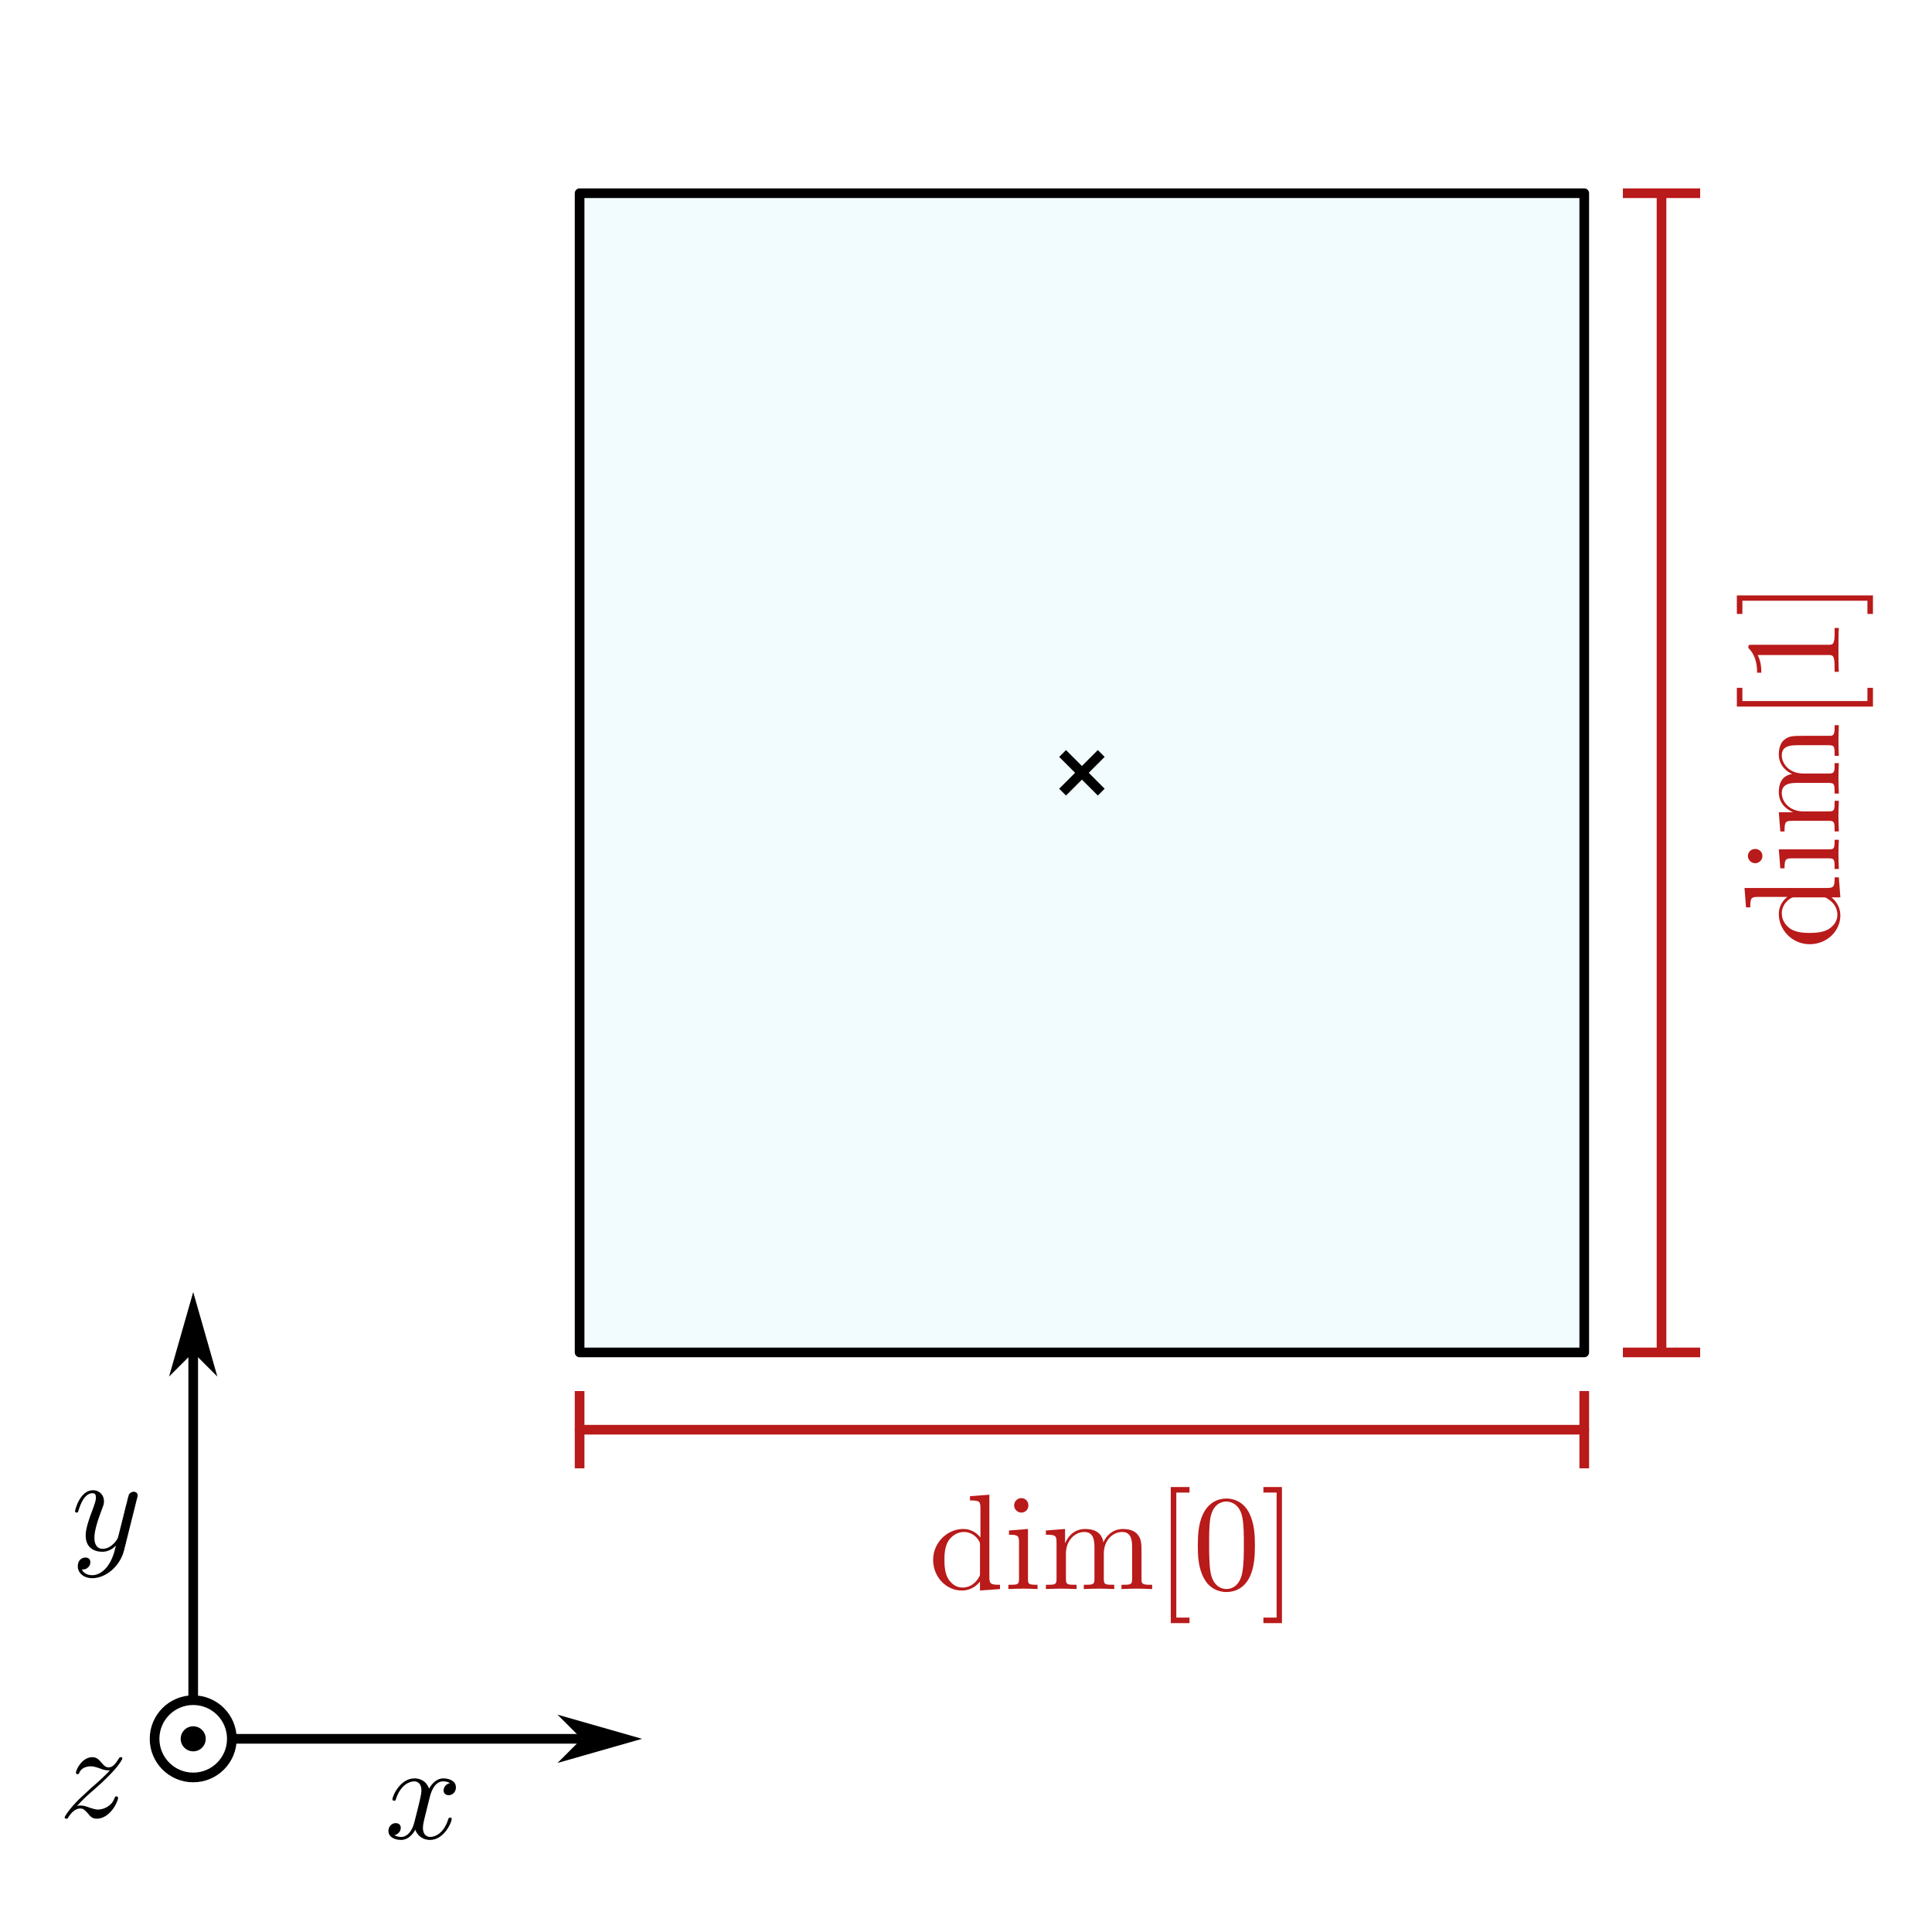
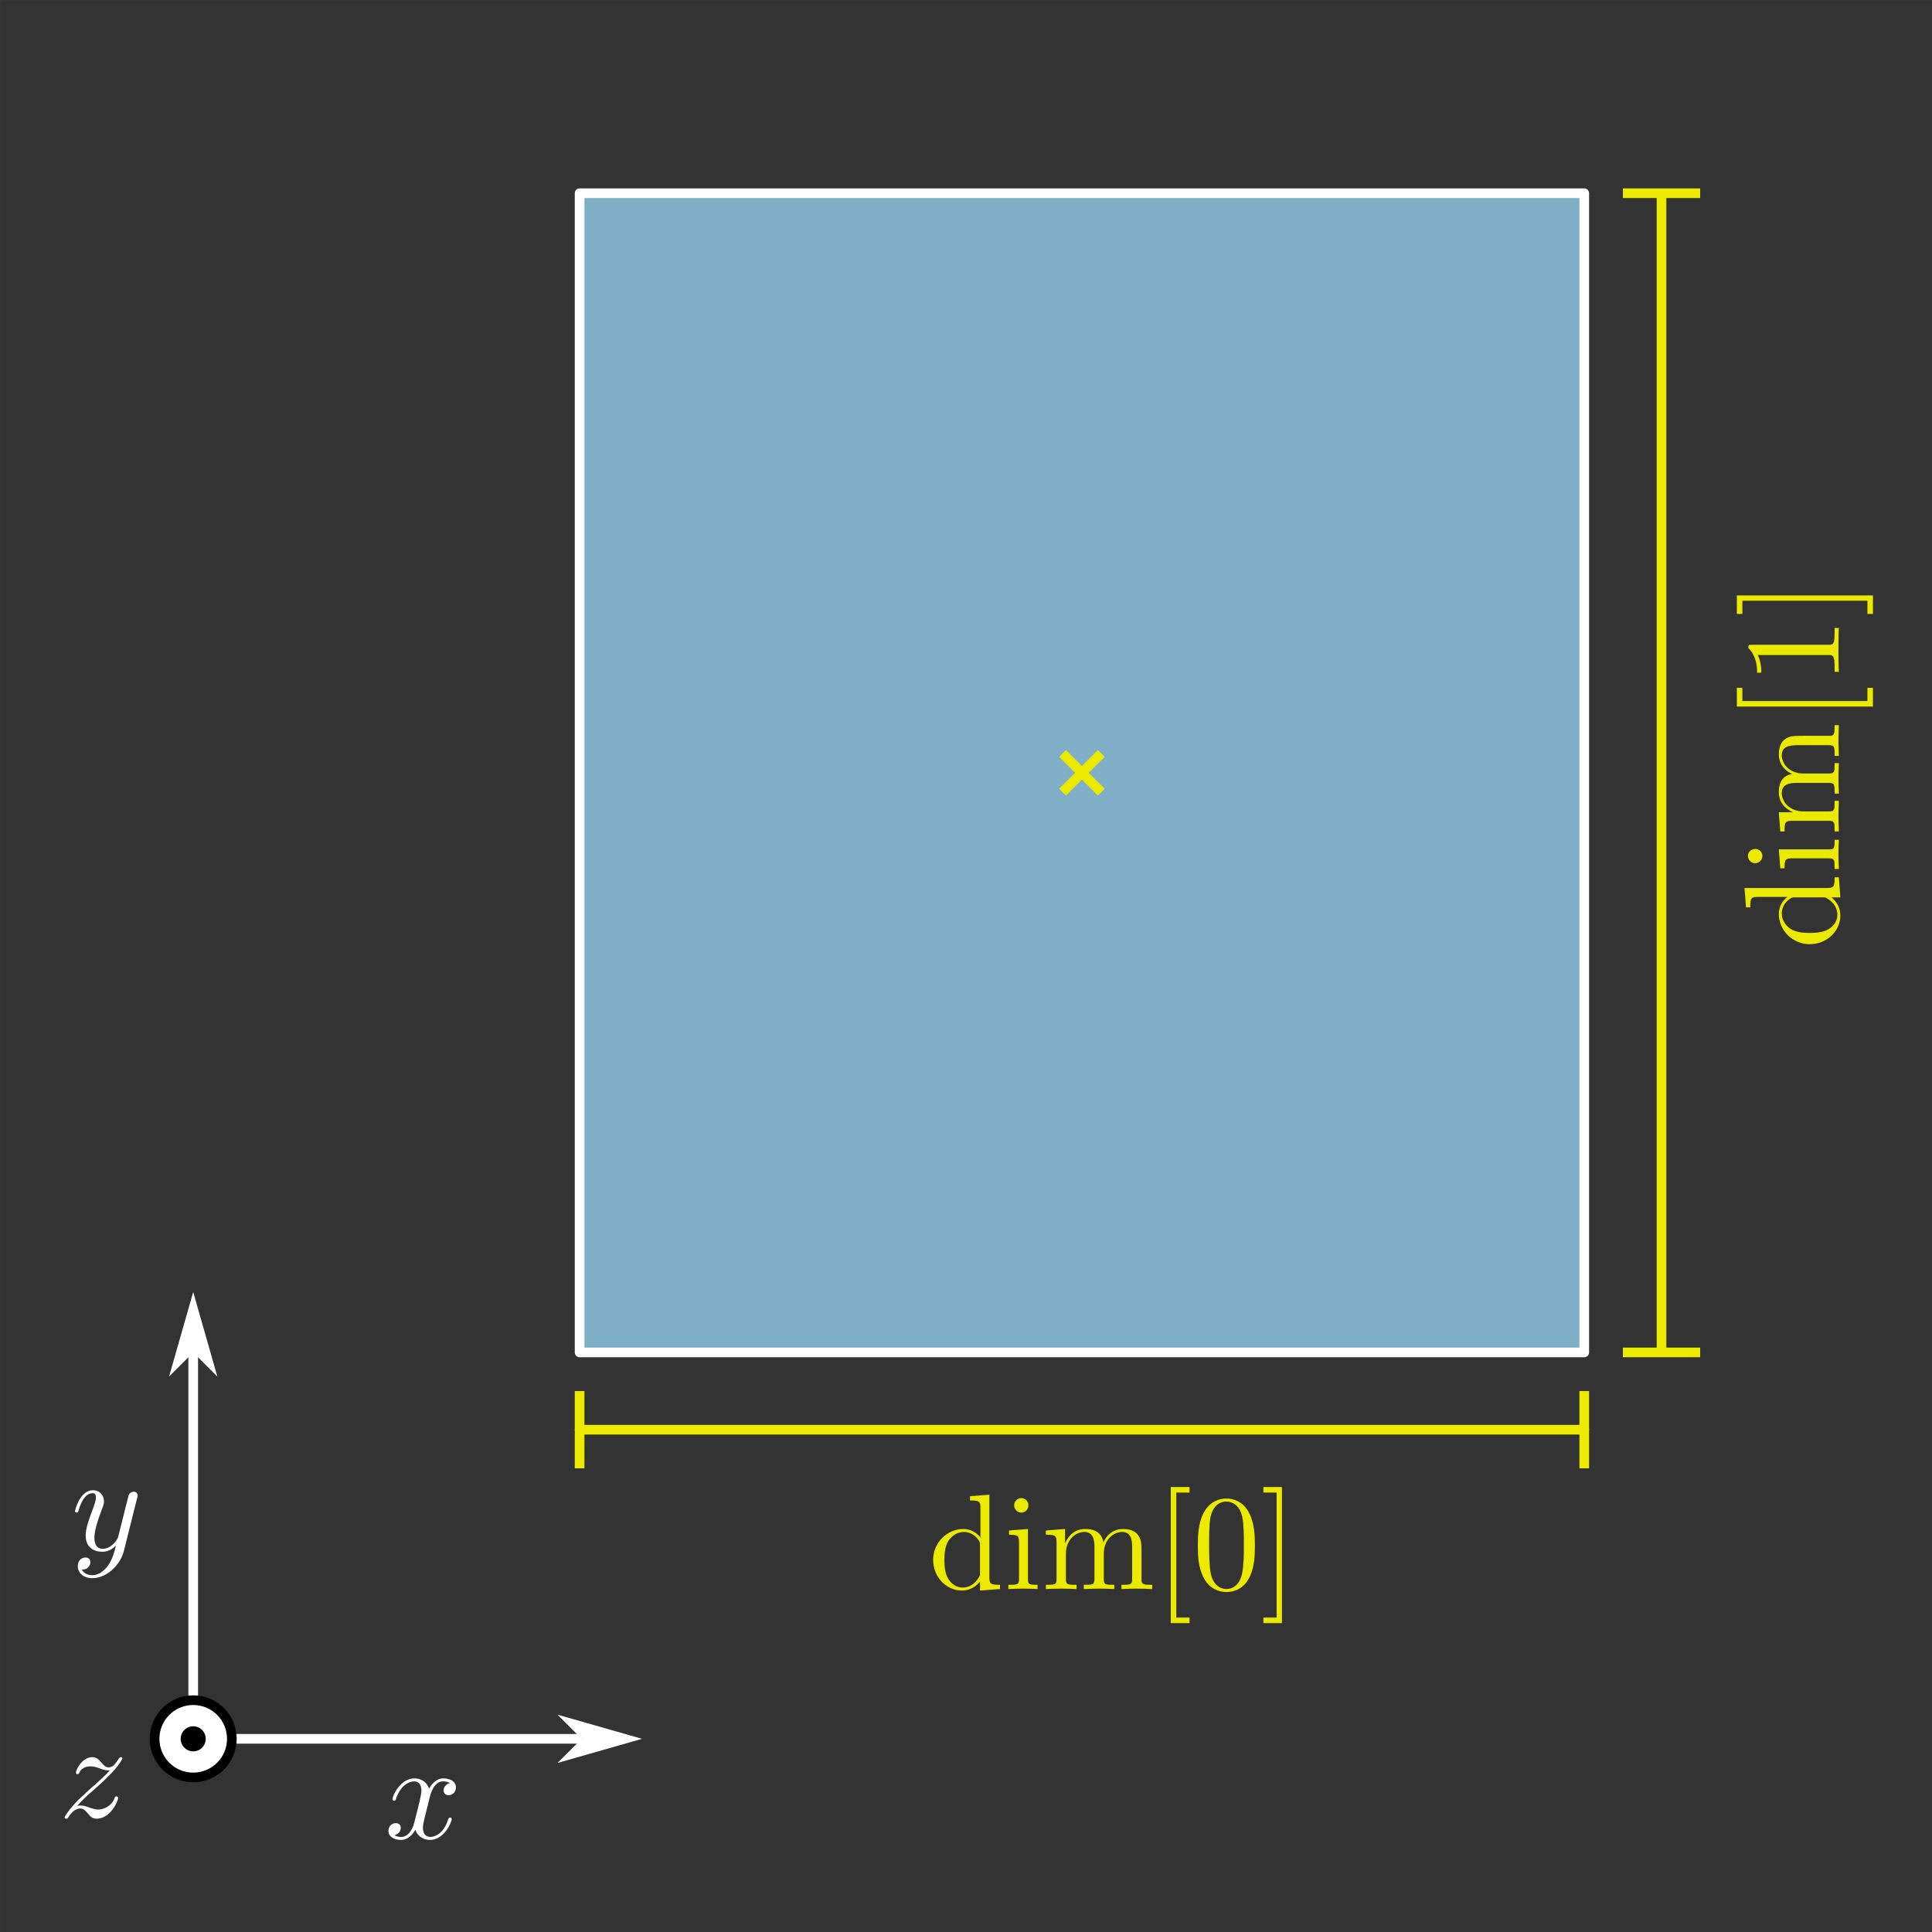
<svg xmlns="http://www.w3.org/2000/svg" width="50mm" height="50mm" viewBox="0 0 50 50" version="1.1" id="svg631">
  <defs id="defs628">
-     <marker style="overflow:visible" id="marker3155_Fnone_S-b91a1a" refX="0" refY="0" orient="auto" markerWidth="1" markerHeight="8" viewBox="0 0 1 8" preserveAspectRatio="xMidYMid">
-       <path style="fill:none;stroke:#b91a1a;stroke-width:1" d="M 0,4 V -4" id="path95028" />
+     <marker style="overflow:visible" id="DartArrow" refX="0" refY="0" orient="auto-start-reverse" markerWidth="1" markerHeight="1" viewBox="0 0 1 1" preserveAspectRatio="xMidYMid">
+       <path style="fill:context-stroke;fill-rule:evenodd;stroke:none" d="M 0,0 5,-5 -12.5,0 5,5 Z" transform="scale(-0.5)" id="path6" />
    </marker>
-     <marker style="overflow:visible" id="Stop_Fnone_S-b91a1a" refX="0" refY="0" orient="auto" markerWidth="1" markerHeight="8" viewBox="0 0 1 8" preserveAspectRatio="xMidYMid">
-       <path style="fill:none;stroke:#b91a1a;stroke-width:1" d="M 0,4 V -4" id="path95031" />
+     <marker style="overflow:visible" id="marker1" refX="0" refY="0" orient="auto" markerWidth="1" markerHeight="1" viewBox="0 0 1 1" preserveAspectRatio="xMidYMid">
+       <path style="fill:none;stroke:context-stroke;stroke-width:1" d="M 0,4 V -4" id="path1" />
    </marker>
-     <marker style="overflow:visible" id="marker1556_Fnone_S-000000" refX="0" refY="0" orient="auto-start-reverse" markerWidth="8.75" markerHeight="5" viewBox="0 0 8.75 5" preserveAspectRatio="xMidYMid">
-       <path style="fill:#000000;fill-rule:evenodd;stroke:none" d="M 0,0 5,-5 -12.5,0 5,5 Z" id="path26149" transform="scale(-0.5)" />
-     </marker>
-     <marker style="overflow:visible" id="marker1512_Fnone_S-000000" refX="0" refY="0" orient="auto-start-reverse" markerWidth="8.75" markerHeight="5" viewBox="0 0 8.75 5" preserveAspectRatio="xMidYMid">
-       <path style="fill:#000000;fill-rule:evenodd;stroke:none" d="M 0,0 5,-5 -12.5,0 5,5 Z" id="path26152" transform="scale(-0.5)" />
+     <marker style="overflow:visible" id="Stop" refX="0" refY="0" orient="auto" markerWidth="1" markerHeight="1" viewBox="0 0 1 1" preserveAspectRatio="xMidYMid">
+       <path style="fill:none;stroke:context-stroke;stroke-width:1" d="M 0,4 V -4" id="path23" />
    </marker>
    <defs id="id-6d48a625-2f06-4624-9658-ace571d3416e">
      <g id="id-61d843af-174a-429f-ae92-77656f052163">
        <g id="id-3fa4ff0e-4197-44a0-b2d2-92adaefa074b" />
        <g id="id-cf1df213-b67c-4673-b524-def5a874abac">
          <path d="m 3.781,-0.547 v 0.656 L 5.25,0 v -0.312 c -0.688,0 -0.781,-0.062 -0.781,-0.562 V -6.922 L 3.047,-6.812 V -6.5 c 0.688,0 0.766,0.062 0.766,0.562 v 2.156 c -0.281,-0.359 -0.719,-0.625 -1.25,-0.625 -1.172,0 -2.219,0.984 -2.219,2.266 0,1.266 0.969,2.25 2.109,2.25 0.641,0 1.078,-0.344 1.328,-0.656 z m 0,-2.672 v 2.047 c 0,0.172 0,0.188 -0.109,0.359 C 3.375,-0.328 2.938,-0.109 2.5,-0.109 2.047,-0.109 1.688,-0.375 1.453,-0.75 1.203,-1.156 1.172,-1.719 1.172,-2.141 1.172,-2.5 1.188,-3.094 1.469,-3.547 1.688,-3.859 2.062,-4.188 2.609,-4.188 c 0.344,0 0.766,0.156 1.062,0.594 0.109,0.172 0.109,0.188 0.109,0.375 z m 0,0" id="id-e76eafc3-a537-4b85-bcee-ce4713e8af1f" />
        </g>
        <g id="id-346be8bc-1407-4e72-91b1-159fb59ddba6">
          <path d="M 1.766,-4.406 0.375,-4.297 v 0.312 c 0.641,0 0.734,0.062 0.734,0.547 V -0.75 c 0,0.438 -0.109,0.438 -0.781,0.438 V 0 C 0.641,-0.016 1.188,-0.031 1.422,-0.031 1.781,-0.031 2.125,-0.016 2.469,0 v -0.312 c -0.672,0 -0.703,-0.047 -0.703,-0.438 z m 0.031,-1.734 c 0,-0.312 -0.234,-0.531 -0.516,-0.531 -0.312,0 -0.531,0.266 -0.531,0.531 0,0.266 0.219,0.531 0.531,0.531 0.281,0 0.516,-0.219 0.516,-0.531 z m 0,0" id="id-3d151f77-ec8f-46b8-967e-fccc1166ce77" />
        </g>
        <g id="id-f4bff28f-5d7b-4d86-bba2-198132cdd29a">
          <path d="M 1.094,-3.422 V -0.75 c 0,0.438 -0.109,0.438 -0.781,0.438 V 0 c 0.359,-0.016 0.859,-0.031 1.141,-0.031 0.25,0 0.766,0.016 1.109,0.031 v -0.312 c -0.672,0 -0.781,0 -0.781,-0.438 V -2.594 C 1.781,-3.625 2.5,-4.188 3.125,-4.188 c 0.641,0 0.75,0.531 0.75,1.109 V -0.75 c 0,0.438 -0.109,0.438 -0.781,0.438 V 0 c 0.344,-0.016 0.859,-0.031 1.125,-0.031 0.25,0 0.781,0.016 1.109,0.031 v -0.312 c -0.656,0 -0.766,0 -0.766,-0.438 v -1.844 c 0,-1.031 0.703,-1.594 1.344,-1.594 0.625,0 0.734,0.531 0.734,1.109 V -0.75 c 0,0.438 -0.109,0.438 -0.781,0.438 V 0 c 0.344,-0.016 0.859,-0.031 1.125,-0.031 0.266,0 0.781,0.016 1.125,0.031 v -0.312 c -0.516,0 -0.766,0 -0.781,-0.297 v -1.906 c 0,-0.859 0,-1.156 -0.312,-1.516 -0.141,-0.172 -0.469,-0.375 -1.047,-0.375 -0.828,0 -1.281,0.594 -1.438,0.984 C 4.391,-4.297 3.656,-4.406 3.203,-4.406 2.469,-4.406 2,-3.984 1.719,-3.359 V -4.406 L 0.312,-4.297 v 0.312 c 0.703,0 0.781,0.062 0.781,0.562 z m 0,0" id="id-c8e293e7-bcc7-49d2-82d1-e0df29bee7f6" />
        </g>
        <g id="id-4551eddd-d9ec-4751-ad22-b51af5626475">
          <path d="M 2.547,2.5 V 2.094 h -0.969 v -9.172 h 0.969 v -0.406 h -1.375 V 2.5 Z m 0,0" id="id-252ca2f7-8f50-49d6-bb4c-52693ea8a5e1" />
        </g>
        <g id="id-01f08c51-9cb6-478e-b939-2888010d3ece">
          <path d="m 4.578,-3.188 c 0,-0.797 -0.047,-1.594 -0.391,-2.328 -0.453,-0.969 -1.281,-1.125 -1.688,-1.125 -0.609,0 -1.328,0.266 -1.75,1.188 -0.312,0.688 -0.359,1.469 -0.359,2.266 0,0.75 0.031,1.641 0.453,2.406 0.422,0.797 1.156,1 1.641,1 0.531,0 1.297,-0.203 1.734,-1.156 0.312,-0.688 0.359,-1.469 0.359,-2.25 z M 2.484,0 C 2.094,0 1.5,-0.25 1.328,-1.203 1.219,-1.797 1.219,-2.719 1.219,-3.312 c 0,-0.641 0,-1.297 0.078,-1.828 0.188,-1.188 0.938,-1.281 1.188,-1.281 0.328,0 0.984,0.188 1.172,1.172 0.109,0.562 0.109,1.312 0.109,1.938 0,0.75 0,1.422 -0.109,2.062 C 3.5,-0.297 2.938,0 2.484,0 Z m 0,0" id="id-3d0de197-8009-4ab5-a35c-f7a35ced39f3" />
        </g>
        <g id="id-233c3aa2-99c9-4478-9c10-4eb37300ea1c">
          <path d="M 1.578,-7.484 H 0.219 v 0.406 H 1.188 V 2.094 H 0.219 V 2.5 h 1.359 z m 0,0" id="id-74c075fb-f24d-4f7a-a901-e98094dcfc71" />
        </g>
        <g id="id-17e6f2e3-8a0c-48ca-9249-6bdcc32cf295">
          <path d="m 2.938,-6.375 c 0,-0.25 0,-0.266 -0.234,-0.266 C 2.078,-6 1.203,-6 0.891,-6 v 0.312 c 0.203,0 0.781,0 1.297,-0.266 v 5.172 c 0,0.359 -0.031,0.469 -0.922,0.469 h -0.312 V 0 c 0.344,-0.031 1.203,-0.031 1.609,-0.031 0.391,0 1.266,0 1.609,0.031 v -0.312 h -0.312 c -0.906,0 -0.922,-0.109 -0.922,-0.469 z m 0,0" id="id-b0cd664d-a6ff-4267-9ff9-ca159c25b6f3" />
        </g>
      </g>
    </defs>
  </defs>
  <g id="layer1" transform="translate(-50.7888, -24.8426)">
-     <rect style="opacity:0.997;fill:#ffffff;stroke-width:0.25;stroke-linecap:round;stroke-linejoin:round;stroke-miterlimit:3.1;stroke-dashoffset:1.701;paint-order:fill markers stroke" id="rect11951" width="50" height="50" x="50.789" y="24.843" ry="3.5527137e-15" />
-     <path style="fill:none;stroke:#000000;stroke-width:0.25;stroke-linecap:butt;stroke-linejoin:miter;stroke-dasharray:none;stroke-opacity:1;marker-end:url(#marker1556_Fnone_S-000000)" d="M 55.789,69.843 H 65.842" id="path1478" />
-     <path style="fill:none;stroke:#000000;stroke-width:0.25;stroke-linecap:butt;stroke-linejoin:miter;stroke-dasharray:none;stroke-opacity:1;marker-end:url(#marker1512_Fnone_S-000000)" d="M 55.789,69.896 V 59.843" id="path1494" />
+     <rect style="fill:#333333;fill-opacity:1;stroke:none;stroke-width:0.353;stroke-linecap:round;stroke-linejoin:round;stroke-opacity:1" id="rect1" width="50" height="50" x="50.789" y="24.843" ry="3.5527137e-15" />
+     <path style="fill:none;stroke:#ffffff;stroke-width:0.25;stroke-linecap:butt;stroke-linejoin:miter;stroke-dasharray:none;stroke-opacity:1;marker-end:url(#DartArrow)" d="M 55.789,69.843 H 65.842" id="path1478" />
+     <path style="fill:none;stroke:#ffffff;stroke-width:0.25;stroke-linecap:butt;stroke-linejoin:miter;stroke-dasharray:none;stroke-opacity:1;marker-end:url(#DartArrow)" d="M 55.789,69.896 V 59.843" id="path1494" />
    <circle style="fill:#ffffff;stroke:#000000;stroke-width:0.25;stroke-linecap:round;stroke-linejoin:bevel;stroke-dasharray:none;stroke-dashoffset:4.775;paint-order:fill markers stroke" id="path2242" cx="55.789" cy="69.843" r="1" />
-     <g fill="#000000" fill-opacity="1" id="id-5a6775ea-40b8-4c14-9bad-8db894b34461" transform="matrix(0.352778,0,0,0.352778,8.273642,24.87929)">
-       <g transform="translate(148.712,134.765)" id="g28333">
-         <path d="M 3.328,-3.016 C 3.391,-3.266 3.625,-4.188 4.312,-4.188 c 0.047,0 0.297,0 0.5,0.125 C 4.531,-4 4.344,-3.766 4.344,-3.516 c 0,0.156 0.109,0.344 0.375,0.344 0.219,0 0.531,-0.172 0.531,-0.578 0,-0.516 -0.578,-0.656 -0.922,-0.656 -0.578,0 -0.922,0.531 -1.047,0.75 -0.25,-0.656 -0.781,-0.75 -1.078,-0.75 -1.031,0 -1.609,1.281 -1.609,1.531 0,0.109 0.109,0.109 0.125,0.109 0.078,0 0.109,-0.031 0.125,-0.109 0.344,-1.062 1,-1.312 1.344,-1.312 0.188,0 0.531,0.094 0.531,0.672 0,0.312 -0.172,0.969 -0.531,2.375 -0.156,0.609 -0.516,1.031 -0.953,1.031 -0.062,0 -0.281,0 -0.5,-0.125 0.25,-0.062 0.469,-0.266 0.469,-0.547 0,-0.266 -0.219,-0.344 -0.359,-0.344 -0.312,0 -0.547,0.25 -0.547,0.578 0,0.453 0.484,0.656 0.922,0.656 0.672,0 1.031,-0.703 1.047,-0.75 0.125,0.359 0.484,0.75 1.078,0.75 1.031,0 1.594,-1.281 1.594,-1.531 0,-0.109 -0.078,-0.109 -0.109,-0.109 -0.094,0 -0.109,0.047 -0.141,0.109 -0.328,1.078 -1,1.312 -1.312,1.312 -0.391,0 -0.547,-0.312 -0.547,-0.656 0,-0.219 0.047,-0.438 0.156,-0.875 z m 0,0" id="id-f847d22a-c8e5-4ed7-a60a-38cc66542c7b" />
+     <g fill="#000000" fill-opacity="1" id="id-5a6775ea-40b8-4c14-9bad-8db894b34461" transform="matrix(0.352778,0,0,0.352778,8.273642,24.87929)" style="fill:#ffffff;fill-opacity:1">
+       <g transform="translate(148.712,134.765)" id="g28333" style="fill:#ffffff;fill-opacity:1">
+         <path d="M 3.328,-3.016 C 3.391,-3.266 3.625,-4.188 4.312,-4.188 c 0.047,0 0.297,0 0.5,0.125 C 4.531,-4 4.344,-3.766 4.344,-3.516 c 0,0.156 0.109,0.344 0.375,0.344 0.219,0 0.531,-0.172 0.531,-0.578 0,-0.516 -0.578,-0.656 -0.922,-0.656 -0.578,0 -0.922,0.531 -1.047,0.75 -0.25,-0.656 -0.781,-0.75 -1.078,-0.75 -1.031,0 -1.609,1.281 -1.609,1.531 0,0.109 0.109,0.109 0.125,0.109 0.078,0 0.109,-0.031 0.125,-0.109 0.344,-1.062 1,-1.312 1.344,-1.312 0.188,0 0.531,0.094 0.531,0.672 0,0.312 -0.172,0.969 -0.531,2.375 -0.156,0.609 -0.516,1.031 -0.953,1.031 -0.062,0 -0.281,0 -0.5,-0.125 0.25,-0.062 0.469,-0.266 0.469,-0.547 0,-0.266 -0.219,-0.344 -0.359,-0.344 -0.312,0 -0.547,0.25 -0.547,0.578 0,0.453 0.484,0.656 0.922,0.656 0.672,0 1.031,-0.703 1.047,-0.75 0.125,0.359 0.484,0.75 1.078,0.75 1.031,0 1.594,-1.281 1.594,-1.531 0,-0.109 -0.078,-0.109 -0.109,-0.109 -0.094,0 -0.109,0.047 -0.141,0.109 -0.328,1.078 -1,1.312 -1.312,1.312 -0.391,0 -0.547,-0.312 -0.547,-0.656 0,-0.219 0.047,-0.438 0.156,-0.875 z m 0,0" id="id-f847d22a-c8e5-4ed7-a60a-38cc66542c7b" style="fill:#ffffff;fill-opacity:1" />
      </g>
    </g>
-     <g fill="#000000" fill-opacity="1" id="id-3a6f90fa-ed2a-4e85-9734-a4cae4b6d0e8" transform="matrix(0.352778,0,0,0.352778,0.1633993,13.20432)">
-       <g transform="translate(148.712,146.72)" id="g28337">
-         <path d="m 4.844,-3.797 c 0.047,-0.141 0.047,-0.156 0.047,-0.234 0,-0.172 -0.141,-0.266 -0.297,-0.266 -0.094,0 -0.25,0.062 -0.344,0.203 -0.016,0.062 -0.109,0.359 -0.141,0.547 -0.078,0.25 -0.141,0.531 -0.203,0.797 l -0.453,1.797 c -0.031,0.141 -0.469,0.844 -1.125,0.844 -0.5,0 -0.609,-0.438 -0.609,-0.812 C 1.719,-1.375 1.891,-2 2.219,-2.875 2.375,-3.281 2.422,-3.391 2.422,-3.594 c 0,-0.438 -0.312,-0.812 -0.812,-0.812 -0.953,0 -1.312,1.453 -1.312,1.531 0,0.109 0.094,0.109 0.109,0.109 0.109,0 0.109,-0.031 0.156,-0.188 0.281,-0.938 0.672,-1.234 1.016,-1.234 0.078,0 0.25,0 0.25,0.312 0,0.25 -0.109,0.516 -0.172,0.703 -0.406,1.062 -0.578,1.625 -0.578,2.094 0,0.891 0.625,1.188 1.219,1.188 0.391,0 0.719,-0.172 1,-0.453 -0.125,0.516 -0.25,1.016 -0.641,1.547 -0.266,0.328 -0.641,0.625 -1.094,0.625 -0.141,0 -0.594,-0.031 -0.766,-0.422 0.156,0 0.297,0 0.422,-0.125 C 1.328,1.203 1.422,1.062 1.422,0.875 1.422,0.562 1.156,0.531 1.062,0.531 0.828,0.531 0.5,0.688 0.5,1.172 c 0,0.5 0.438,0.875 1.062,0.875 1.016,0 2.047,-0.906 2.328,-2.031 z m 0,0" id="id-d8266f87-0caf-46d5-9ef4-c1904213651f" />
+     <g fill="#000000" fill-opacity="1" id="id-3a6f90fa-ed2a-4e85-9734-a4cae4b6d0e8" transform="matrix(0.352778,0,0,0.352778,0.1633993,13.20432)" style="fill:#ffffff;fill-opacity:1">
+       <g transform="translate(148.712,146.72)" id="g28337" style="fill:#ffffff;fill-opacity:1">
+         <path d="m 4.844,-3.797 c 0.047,-0.141 0.047,-0.156 0.047,-0.234 0,-0.172 -0.141,-0.266 -0.297,-0.266 -0.094,0 -0.25,0.062 -0.344,0.203 -0.016,0.062 -0.109,0.359 -0.141,0.547 -0.078,0.25 -0.141,0.531 -0.203,0.797 l -0.453,1.797 c -0.031,0.141 -0.469,0.844 -1.125,0.844 -0.5,0 -0.609,-0.438 -0.609,-0.812 C 1.719,-1.375 1.891,-2 2.219,-2.875 2.375,-3.281 2.422,-3.391 2.422,-3.594 c 0,-0.438 -0.312,-0.812 -0.812,-0.812 -0.953,0 -1.312,1.453 -1.312,1.531 0,0.109 0.094,0.109 0.109,0.109 0.109,0 0.109,-0.031 0.156,-0.188 0.281,-0.938 0.672,-1.234 1.016,-1.234 0.078,0 0.25,0 0.25,0.312 0,0.25 -0.109,0.516 -0.172,0.703 -0.406,1.062 -0.578,1.625 -0.578,2.094 0,0.891 0.625,1.188 1.219,1.188 0.391,0 0.719,-0.172 1,-0.453 -0.125,0.516 -0.25,1.016 -0.641,1.547 -0.266,0.328 -0.641,0.625 -1.094,0.625 -0.141,0 -0.594,-0.031 -0.766,-0.422 0.156,0 0.297,0 0.422,-0.125 C 1.328,1.203 1.422,1.062 1.422,0.875 1.422,0.562 1.156,0.531 1.062,0.531 0.828,0.531 0.5,0.688 0.5,1.172 c 0,0.5 0.438,0.875 1.062,0.875 1.016,0 2.047,-0.906 2.328,-2.031 z m 0,0" id="id-d8266f87-0caf-46d5-9ef4-c1904213651f" style="fill:#ffffff;fill-opacity:1" />
      </g>
    </g>
-     <g fill="#000000" fill-opacity="1" id="id-f52e7a67-9731-4955-a2c1-8a06f431c396" transform="matrix(0.352778,0,0,0.352778,-0.149532,15.89492)">
-       <g transform="translate(148.712,158.675)" id="g28341">
-         <path d="m 1.328,-0.828 c 0.531,-0.578 0.828,-0.828 1.188,-1.141 0,0 0.609,-0.531 0.969,-0.891 C 4.438,-3.781 4.656,-4.266 4.656,-4.312 c 0,-0.094 -0.094,-0.094 -0.109,-0.094 -0.078,0 -0.094,0.016 -0.156,0.109 -0.297,0.484 -0.5,0.641 -0.734,0.641 -0.25,0 -0.359,-0.156 -0.516,-0.328 -0.188,-0.219 -0.359,-0.422 -0.688,-0.422 -0.75,0 -1.203,0.922 -1.203,1.141 0,0.047 0.031,0.109 0.109,0.109 0.094,0 0.109,-0.047 0.141,-0.109 0.188,-0.469 0.766,-0.469 0.844,-0.469 0.203,0 0.391,0.062 0.625,0.141 0.406,0.156 0.516,0.156 0.766,0.156 -0.359,0.422 -1.188,1.141 -1.375,1.297 l -0.906,0.844 C 0.781,-0.625 0.422,-0.062 0.422,0.016 c 0,0.094 0.109,0.094 0.125,0.094 0.078,0 0.094,-0.016 0.156,-0.125 0.234,-0.359 0.531,-0.625 0.859,-0.625 0.219,0 0.328,0.094 0.578,0.375 0.156,0.219 0.344,0.375 0.625,0.375 1,0 1.578,-1.266 1.578,-1.531 0,-0.047 -0.047,-0.109 -0.125,-0.109 -0.094,0 -0.109,0.062 -0.141,0.141 C 3.844,-0.75 3.203,-0.562 2.875,-0.562 c -0.188,0 -0.375,-0.062 -0.578,-0.125 -0.344,-0.125 -0.5,-0.172 -0.703,-0.172 -0.016,0 -0.172,0 -0.266,0.031 z m 0,0" id="id-4956c823-f601-48db-9f82-279e8e55da59" />
+     <g fill="#000000" fill-opacity="1" id="id-f52e7a67-9731-4955-a2c1-8a06f431c396" transform="matrix(0.352778,0,0,0.352778,-0.149532,15.89492)" style="fill:#ffffff;fill-opacity:1">
+       <g transform="translate(148.712,158.675)" id="g28341" style="fill:#ffffff;fill-opacity:1">
+         <path d="m 1.328,-0.828 c 0.531,-0.578 0.828,-0.828 1.188,-1.141 0,0 0.609,-0.531 0.969,-0.891 C 4.438,-3.781 4.656,-4.266 4.656,-4.312 c 0,-0.094 -0.094,-0.094 -0.109,-0.094 -0.078,0 -0.094,0.016 -0.156,0.109 -0.297,0.484 -0.5,0.641 -0.734,0.641 -0.25,0 -0.359,-0.156 -0.516,-0.328 -0.188,-0.219 -0.359,-0.422 -0.688,-0.422 -0.75,0 -1.203,0.922 -1.203,1.141 0,0.047 0.031,0.109 0.109,0.109 0.094,0 0.109,-0.047 0.141,-0.109 0.188,-0.469 0.766,-0.469 0.844,-0.469 0.203,0 0.391,0.062 0.625,0.141 0.406,0.156 0.516,0.156 0.766,0.156 -0.359,0.422 -1.188,1.141 -1.375,1.297 l -0.906,0.844 C 0.781,-0.625 0.422,-0.062 0.422,0.016 c 0,0.094 0.109,0.094 0.125,0.094 0.078,0 0.094,-0.016 0.156,-0.125 0.234,-0.359 0.531,-0.625 0.859,-0.625 0.219,0 0.328,0.094 0.578,0.375 0.156,0.219 0.344,0.375 0.625,0.375 1,0 1.578,-1.266 1.578,-1.531 0,-0.047 -0.047,-0.109 -0.125,-0.109 -0.094,0 -0.109,0.062 -0.141,0.141 C 3.844,-0.75 3.203,-0.562 2.875,-0.562 c -0.188,0 -0.375,-0.062 -0.578,-0.125 -0.344,-0.125 -0.5,-0.172 -0.703,-0.172 -0.016,0 -0.172,0 -0.266,0.031 z m 0,0" id="id-4956c823-f601-48db-9f82-279e8e55da59" style="fill:#ffffff;fill-opacity:1" />
      </g>
    </g>
    <circle style="opacity:0.997;fill:#000000;fill-opacity:1;stroke:#000000;stroke-width:0.25;stroke-linecap:round;stroke-linejoin:round;stroke-miterlimit:3.1;stroke-opacity:1" id="path1048" cx="55.789" cy="69.843" r="0.2" />
-     <rect style="opacity:0.997;fill:#88e5ff;fill-opacity:0.106;stroke:#000000;stroke-width:0.25;stroke-linecap:round;stroke-linejoin:round;stroke-miterlimit:3.1;stroke-opacity:1;stroke-dasharray:none" id="rect401" width="26" height="30" x="65.789" y="29.843" />
-     <g id="g4198" transform="matrix(0.5000005,0,0,0.5,-1.211286,17.34264)" style="stroke-width:0.6;stroke-dasharray:none">
-       <path style="fill:none;stroke:#000000;stroke-width:0.5;stroke-linecap:butt;stroke-linejoin:miter;stroke-dasharray:none;stroke-opacity:1" d="m 160,55 1,-1" id="path4130" />
-       <path style="fill:none;stroke:#000000;stroke-width:0.5;stroke-linecap:butt;stroke-linejoin:miter;stroke-dasharray:none;stroke-opacity:1" d="m 160,55 1,1" id="path4146" />
-       <path style="fill:none;stroke:#000000;stroke-width:0.5;stroke-linecap:butt;stroke-linejoin:miter;stroke-dasharray:none;stroke-opacity:1" d="m 160,55 -1,1" id="path4162" />
-       <path style="fill:none;stroke:#000000;stroke-width:0.5;stroke-linecap:butt;stroke-linejoin:miter;stroke-dasharray:none;stroke-opacity:1" d="m 160,55 -1,-1" id="path4178" />
+     <rect style="opacity:0.997;fill:#7eafc7;fill-opacity:1;stroke:#ffffff;stroke-width:0.25;stroke-linecap:round;stroke-linejoin:round;stroke-miterlimit:3.1;stroke-opacity:1;stroke-dasharray:none" id="rect401" width="26" height="30" x="65.789" y="29.843" />
+     <g id="g4198" transform="matrix(0.5000005,0,0,0.5,-1.211286,17.34264)" style="stroke-width:0.6;stroke-dasharray:none;stroke:#ece900;stroke-opacity:1">
+       <path style="fill:none;stroke:#ece900;stroke-width:0.5;stroke-linecap:butt;stroke-linejoin:miter;stroke-dasharray:none;stroke-opacity:1" d="m 160,55 1,-1" id="path4130" />
+       <path style="fill:none;stroke:#ece900;stroke-width:0.5;stroke-linecap:butt;stroke-linejoin:miter;stroke-dasharray:none;stroke-opacity:1" d="m 160,55 1,1" id="path4146" />
+       <path style="fill:none;stroke:#ece900;stroke-width:0.5;stroke-linecap:butt;stroke-linejoin:miter;stroke-dasharray:none;stroke-opacity:1" d="m 160,55 -1,1" id="path4162" />
+       <path style="fill:none;stroke:#ece900;stroke-width:0.5;stroke-linecap:butt;stroke-linejoin:miter;stroke-dasharray:none;stroke-opacity:1" d="m 160,55 -1,-1" id="path4178" />
    </g>
-     <path style="fill:none;stroke:#b91a1a;stroke-width:0.25;stroke-linecap:round;stroke-linejoin:miter;stroke-dasharray:none;stroke-opacity:1;marker-start:url(#Stop_Fnone_S-b91a1a);marker-end:url(#Stop_Fnone_S-b91a1a)" d="m 65.789,61.843 h 26" id="path1075" />
-     <path style="fill:none;stroke:#b91a1a;stroke-width:0.25;stroke-linecap:butt;stroke-linejoin:miter;stroke-opacity:1;stroke-dasharray:none;marker-end:url(#marker3155_Fnone_S-b91a1a);marker-start:url(#Stop_Fnone_S-b91a1a)" d="M 93.789,29.843 V 59.843" id="path1498" />
-     <g fill="#000000" fill-opacity="1" id="id-7d023e4a-8b91-4f3f-80c6-1f21efcd0b3f" transform="matrix(0.352778,0,0,0.352778,22.35466,18.42495)" style="fill:#b91a1a;fill-opacity:1">
-       <g transform="translate(148.712,134.765)" id="g2221" style="fill:#b91a1a;fill-opacity:1">
-         <path d="m 3.781,-0.547 v 0.656 L 5.25,0 v -0.312 c -0.688,0 -0.781,-0.062 -0.781,-0.562 V -6.922 L 3.047,-6.812 V -6.5 c 0.688,0 0.766,0.062 0.766,0.562 v 2.156 c -0.281,-0.359 -0.719,-0.625 -1.25,-0.625 -1.172,0 -2.219,0.984 -2.219,2.266 0,1.266 0.969,2.25 2.109,2.25 0.641,0 1.078,-0.344 1.328,-0.656 z m 0,-2.672 v 2.047 c 0,0.172 0,0.188 -0.109,0.359 C 3.375,-0.328 2.938,-0.109 2.5,-0.109 2.047,-0.109 1.688,-0.375 1.453,-0.75 1.203,-1.156 1.172,-1.719 1.172,-2.141 1.172,-2.5 1.188,-3.094 1.469,-3.547 1.688,-3.859 2.062,-4.188 2.609,-4.188 c 0.344,0 0.766,0.156 1.062,0.594 0.109,0.172 0.109,0.188 0.109,0.375 z m 0,0" id="id-da6e259c-f282-4c79-a6b5-6a13a896aacb" style="fill:#b91a1a;fill-opacity:1" />
+     <path style="fill:none;stroke:#ece900;stroke-width:0.25;stroke-linecap:round;stroke-linejoin:miter;stroke-dasharray:none;stroke-opacity:1;marker-start:url(#Stop);marker-end:url(#marker1)" d="m 65.789,61.843 h 26" id="path1075" />
+     <path style="fill:none;stroke:#ece900;stroke-width:0.25;stroke-linecap:butt;stroke-linejoin:miter;stroke-opacity:1;stroke-dasharray:none;marker-end:url(#marker1);marker-start:url(#Stop)" d="M 93.789,29.843 V 59.843" id="path1498" />
+     <g fill="#000000" fill-opacity="1" id="id-7d023e4a-8b91-4f3f-80c6-1f21efcd0b3f" transform="matrix(0.352778,0,0,0.352778,22.35466,18.42495)" style="fill:#ece900;fill-opacity:1">
+       <g transform="translate(148.712,134.765)" id="g2221" style="fill:#ece900;fill-opacity:1">
+         <path d="m 3.781,-0.547 v 0.656 L 5.25,0 v -0.312 c -0.688,0 -0.781,-0.062 -0.781,-0.562 V -6.922 L 3.047,-6.812 V -6.5 c 0.688,0 0.766,0.062 0.766,0.562 v 2.156 c -0.281,-0.359 -0.719,-0.625 -1.25,-0.625 -1.172,0 -2.219,0.984 -2.219,2.266 0,1.266 0.969,2.25 2.109,2.25 0.641,0 1.078,-0.344 1.328,-0.656 z m 0,-2.672 v 2.047 c 0,0.172 0,0.188 -0.109,0.359 C 3.375,-0.328 2.938,-0.109 2.5,-0.109 2.047,-0.109 1.688,-0.375 1.453,-0.75 1.203,-1.156 1.172,-1.719 1.172,-2.141 1.172,-2.5 1.188,-3.094 1.469,-3.547 1.688,-3.859 2.062,-4.188 2.609,-4.188 c 0.344,0 0.766,0.156 1.062,0.594 0.109,0.172 0.109,0.188 0.109,0.375 z m 0,0" id="id-da6e259c-f282-4c79-a6b5-6a13a896aacb" style="fill:#ece900;fill-opacity:1" />
      </g>
-       <g transform="translate(154.247,134.765)" id="g2224" style="fill:#b91a1a;fill-opacity:1">
-         <path d="M 1.766,-4.406 0.375,-4.297 v 0.312 c 0.641,0 0.734,0.062 0.734,0.547 V -0.75 c 0,0.438 -0.109,0.438 -0.781,0.438 V 0 C 0.641,-0.016 1.188,-0.031 1.422,-0.031 1.781,-0.031 2.125,-0.016 2.469,0 v -0.312 c -0.672,0 -0.703,-0.047 -0.703,-0.438 z m 0.031,-1.734 c 0,-0.312 -0.234,-0.531 -0.516,-0.531 -0.312,0 -0.531,0.266 -0.531,0.531 0,0.266 0.219,0.531 0.531,0.531 0.281,0 0.516,-0.219 0.516,-0.531 z m 0,0" id="id-d5b53d6a-e4cc-4427-a680-fd97b68bd77f" style="fill:#b91a1a;fill-opacity:1" />
+       <g transform="translate(154.247,134.765)" id="g2224" style="fill:#ece900;fill-opacity:1">
+         <path d="M 1.766,-4.406 0.375,-4.297 v 0.312 c 0.641,0 0.734,0.062 0.734,0.547 V -0.75 c 0,0.438 -0.109,0.438 -0.781,0.438 V 0 C 0.641,-0.016 1.188,-0.031 1.422,-0.031 1.781,-0.031 2.125,-0.016 2.469,0 v -0.312 c -0.672,0 -0.703,-0.047 -0.703,-0.438 z m 0.031,-1.734 c 0,-0.312 -0.234,-0.531 -0.516,-0.531 -0.312,0 -0.531,0.266 -0.531,0.531 0,0.266 0.219,0.531 0.531,0.531 0.281,0 0.516,-0.219 0.516,-0.531 z m 0,0" id="id-d5b53d6a-e4cc-4427-a680-fd97b68bd77f" style="fill:#ece900;fill-opacity:1" />
      </g>
-       <g transform="translate(157.015,134.765)" id="g2227" style="fill:#b91a1a;fill-opacity:1">
-         <path d="M 1.094,-3.422 V -0.75 c 0,0.438 -0.109,0.438 -0.781,0.438 V 0 c 0.359,-0.016 0.859,-0.031 1.141,-0.031 0.25,0 0.766,0.016 1.109,0.031 v -0.312 c -0.672,0 -0.781,0 -0.781,-0.438 V -2.594 C 1.781,-3.625 2.5,-4.188 3.125,-4.188 c 0.641,0 0.75,0.531 0.75,1.109 V -0.75 c 0,0.438 -0.109,0.438 -0.781,0.438 V 0 c 0.344,-0.016 0.859,-0.031 1.125,-0.031 0.25,0 0.781,0.016 1.109,0.031 v -0.312 c -0.656,0 -0.766,0 -0.766,-0.438 v -1.844 c 0,-1.031 0.703,-1.594 1.344,-1.594 0.625,0 0.734,0.531 0.734,1.109 V -0.75 c 0,0.438 -0.109,0.438 -0.781,0.438 V 0 c 0.344,-0.016 0.859,-0.031 1.125,-0.031 0.266,0 0.781,0.016 1.125,0.031 v -0.312 c -0.516,0 -0.766,0 -0.781,-0.297 v -1.906 c 0,-0.859 0,-1.156 -0.312,-1.516 -0.141,-0.172 -0.469,-0.375 -1.047,-0.375 -0.828,0 -1.281,0.594 -1.438,0.984 C 4.391,-4.297 3.656,-4.406 3.203,-4.406 2.469,-4.406 2,-3.984 1.719,-3.359 V -4.406 L 0.312,-4.297 v 0.312 c 0.703,0 0.781,0.062 0.781,0.562 z m 0,0" id="id-53a51566-72f3-40b3-a61c-b9fb239e38b7" style="fill:#b91a1a;fill-opacity:1" />
+       <g transform="translate(157.015,134.765)" id="g2227" style="fill:#ece900;fill-opacity:1">
+         <path d="M 1.094,-3.422 V -0.75 c 0,0.438 -0.109,0.438 -0.781,0.438 V 0 c 0.359,-0.016 0.859,-0.031 1.141,-0.031 0.25,0 0.766,0.016 1.109,0.031 v -0.312 c -0.672,0 -0.781,0 -0.781,-0.438 V -2.594 C 1.781,-3.625 2.5,-4.188 3.125,-4.188 c 0.641,0 0.75,0.531 0.75,1.109 V -0.75 c 0,0.438 -0.109,0.438 -0.781,0.438 V 0 c 0.344,-0.016 0.859,-0.031 1.125,-0.031 0.25,0 0.781,0.016 1.109,0.031 v -0.312 c -0.656,0 -0.766,0 -0.766,-0.438 v -1.844 c 0,-1.031 0.703,-1.594 1.344,-1.594 0.625,0 0.734,0.531 0.734,1.109 V -0.75 c 0,0.438 -0.109,0.438 -0.781,0.438 V 0 c 0.344,-0.016 0.859,-0.031 1.125,-0.031 0.266,0 0.781,0.016 1.125,0.031 v -0.312 c -0.516,0 -0.766,0 -0.781,-0.297 v -1.906 c 0,-0.859 0,-1.156 -0.312,-1.516 -0.141,-0.172 -0.469,-0.375 -1.047,-0.375 -0.828,0 -1.281,0.594 -1.438,0.984 C 4.391,-4.297 3.656,-4.406 3.203,-4.406 2.469,-4.406 2,-3.984 1.719,-3.359 V -4.406 L 0.312,-4.297 v 0.312 c 0.703,0 0.781,0.062 0.781,0.562 z m 0,0" id="id-53a51566-72f3-40b3-a61c-b9fb239e38b7" style="fill:#ece900;fill-opacity:1" />
      </g>
-       <g transform="translate(165.317,134.765)" id="g2230" style="fill:#b91a1a;fill-opacity:1">
-         <path d="M 2.547,2.5 V 2.094 h -0.969 v -9.172 h 0.969 v -0.406 h -1.375 V 2.5 Z m 0,0" id="id-808ccc23-d557-46b0-9f95-a3ab6cebd525" style="fill:#b91a1a;fill-opacity:1" />
+       <g transform="translate(165.317,134.765)" id="g2230" style="fill:#ece900;fill-opacity:1">
+         <path d="M 2.547,2.5 V 2.094 h -0.969 v -9.172 h 0.969 v -0.406 h -1.375 V 2.5 Z m 0,0" id="id-808ccc23-d557-46b0-9f95-a3ab6cebd525" style="fill:#ece900;fill-opacity:1" />
      </g>
-       <g transform="translate(168.084,134.765)" id="g2233" style="fill:#b91a1a;fill-opacity:1">
-         <path d="m 4.578,-3.188 c 0,-0.797 -0.047,-1.594 -0.391,-2.328 -0.453,-0.969 -1.281,-1.125 -1.688,-1.125 -0.609,0 -1.328,0.266 -1.75,1.188 -0.312,0.688 -0.359,1.469 -0.359,2.266 0,0.75 0.031,1.641 0.453,2.406 0.422,0.797 1.156,1 1.641,1 0.531,0 1.297,-0.203 1.734,-1.156 0.312,-0.688 0.359,-1.469 0.359,-2.25 z M 2.484,0 C 2.094,0 1.5,-0.25 1.328,-1.203 1.219,-1.797 1.219,-2.719 1.219,-3.312 c 0,-0.641 0,-1.297 0.078,-1.828 0.188,-1.188 0.938,-1.281 1.188,-1.281 0.328,0 0.984,0.188 1.172,1.172 0.109,0.562 0.109,1.312 0.109,1.938 0,0.75 0,1.422 -0.109,2.062 C 3.5,-0.297 2.938,0 2.484,0 Z m 0,0" id="id-9282a597-b46a-48d4-b8b2-61b23a100aff" style="fill:#b91a1a;fill-opacity:1" />
+       <g transform="translate(168.084,134.765)" id="g2233" style="fill:#ece900;fill-opacity:1">
+         <path d="m 4.578,-3.188 c 0,-0.797 -0.047,-1.594 -0.391,-2.328 -0.453,-0.969 -1.281,-1.125 -1.688,-1.125 -0.609,0 -1.328,0.266 -1.75,1.188 -0.312,0.688 -0.359,1.469 -0.359,2.266 0,0.75 0.031,1.641 0.453,2.406 0.422,0.797 1.156,1 1.641,1 0.531,0 1.297,-0.203 1.734,-1.156 0.312,-0.688 0.359,-1.469 0.359,-2.25 z M 2.484,0 C 2.094,0 1.5,-0.25 1.328,-1.203 1.219,-1.797 1.219,-2.719 1.219,-3.312 c 0,-0.641 0,-1.297 0.078,-1.828 0.188,-1.188 0.938,-1.281 1.188,-1.281 0.328,0 0.984,0.188 1.172,1.172 0.109,0.562 0.109,1.312 0.109,1.938 0,0.75 0,1.422 -0.109,2.062 C 3.5,-0.297 2.938,0 2.484,0 Z m 0,0" id="id-9282a597-b46a-48d4-b8b2-61b23a100aff" style="fill:#ece900;fill-opacity:1" />
      </g>
-       <g transform="translate(173.066,134.765)" id="g2236" style="fill:#b91a1a;fill-opacity:1">
-         <path d="M 1.578,-7.484 H 0.219 v 0.406 H 1.188 V 2.094 H 0.219 V 2.5 h 1.359 z m 0,0" id="id-15789876-3461-4e7d-9db9-d4c3f0b8ff8e" style="fill:#b91a1a;fill-opacity:1" />
+       <g transform="translate(173.066,134.765)" id="g2236" style="fill:#ece900;fill-opacity:1">
+         <path d="M 1.578,-7.484 H 0.219 v 0.406 H 1.188 V 2.094 H 0.219 V 2.5 h 1.359 z m 0,0" id="id-15789876-3461-4e7d-9db9-d4c3f0b8ff8e" style="fill:#ece900;fill-opacity:1" />
      </g>
    </g>
-     <g fill="#000000" fill-opacity="1" id="id-1189072c-6fed-49a7-ae18-114dbbbbf5b0" transform="matrix(0,-0.352778,0.352778,0,46.61901,101.8624)" style="fill:#b91a1a;fill-opacity:1">
-       <g transform="translate(148.712,146.72)" id="g2240" style="fill:#b91a1a;fill-opacity:1">
-         <path d="m 3.781,-0.547 v 0.656 L 5.25,0 v -0.312 c -0.688,0 -0.781,-0.062 -0.781,-0.562 V -6.922 L 3.047,-6.812 V -6.5 c 0.688,0 0.766,0.062 0.766,0.562 v 2.156 c -0.281,-0.359 -0.719,-0.625 -1.25,-0.625 -1.172,0 -2.219,0.984 -2.219,2.266 0,1.266 0.969,2.25 2.109,2.25 0.641,0 1.078,-0.344 1.328,-0.656 z m 0,-2.672 v 2.047 c 0,0.172 0,0.188 -0.109,0.359 C 3.375,-0.328 2.938,-0.109 2.5,-0.109 2.047,-0.109 1.688,-0.375 1.453,-0.75 1.203,-1.156 1.172,-1.719 1.172,-2.141 1.172,-2.5 1.188,-3.094 1.469,-3.547 1.688,-3.859 2.062,-4.188 2.609,-4.188 c 0.344,0 0.766,0.156 1.062,0.594 0.109,0.172 0.109,0.188 0.109,0.375 z m 0,0" id="id-9c506ef6-99f7-4ba2-a183-91f2a00e6c50" style="fill:#b91a1a;fill-opacity:1" />
+     <g fill="#000000" fill-opacity="1" id="id-1189072c-6fed-49a7-ae18-114dbbbbf5b0" transform="matrix(0,-0.352778,0.352778,0,46.61901,101.8624)" style="fill:#ece900;fill-opacity:1">
+       <g transform="translate(148.712,146.72)" id="g2240" style="fill:#ece900;fill-opacity:1">
+         <path d="m 3.781,-0.547 v 0.656 L 5.25,0 v -0.312 c -0.688,0 -0.781,-0.062 -0.781,-0.562 V -6.922 L 3.047,-6.812 V -6.5 c 0.688,0 0.766,0.062 0.766,0.562 v 2.156 c -0.281,-0.359 -0.719,-0.625 -1.25,-0.625 -1.172,0 -2.219,0.984 -2.219,2.266 0,1.266 0.969,2.25 2.109,2.25 0.641,0 1.078,-0.344 1.328,-0.656 z m 0,-2.672 v 2.047 c 0,0.172 0,0.188 -0.109,0.359 C 3.375,-0.328 2.938,-0.109 2.5,-0.109 2.047,-0.109 1.688,-0.375 1.453,-0.75 1.203,-1.156 1.172,-1.719 1.172,-2.141 1.172,-2.5 1.188,-3.094 1.469,-3.547 1.688,-3.859 2.062,-4.188 2.609,-4.188 c 0.344,0 0.766,0.156 1.062,0.594 0.109,0.172 0.109,0.188 0.109,0.375 z m 0,0" id="id-9c506ef6-99f7-4ba2-a183-91f2a00e6c50" style="fill:#ece900;fill-opacity:1" />
      </g>
-       <g transform="translate(154.247,146.72)" id="g2243" style="fill:#b91a1a;fill-opacity:1">
-         <path d="M 1.766,-4.406 0.375,-4.297 v 0.312 c 0.641,0 0.734,0.062 0.734,0.547 V -0.75 c 0,0.438 -0.109,0.438 -0.781,0.438 V 0 C 0.641,-0.016 1.188,-0.031 1.422,-0.031 1.781,-0.031 2.125,-0.016 2.469,0 v -0.312 c -0.672,0 -0.703,-0.047 -0.703,-0.438 z m 0.031,-1.734 c 0,-0.312 -0.234,-0.531 -0.516,-0.531 -0.312,0 -0.531,0.266 -0.531,0.531 0,0.266 0.219,0.531 0.531,0.531 0.281,0 0.516,-0.219 0.516,-0.531 z m 0,0" id="id-761dedee-7771-4696-a4e3-9620ff3986bd" style="fill:#b91a1a;fill-opacity:1" />
+       <g transform="translate(154.247,146.72)" id="g2243" style="fill:#ece900;fill-opacity:1">
+         <path d="M 1.766,-4.406 0.375,-4.297 v 0.312 c 0.641,0 0.734,0.062 0.734,0.547 V -0.75 c 0,0.438 -0.109,0.438 -0.781,0.438 V 0 C 0.641,-0.016 1.188,-0.031 1.422,-0.031 1.781,-0.031 2.125,-0.016 2.469,0 v -0.312 c -0.672,0 -0.703,-0.047 -0.703,-0.438 z m 0.031,-1.734 c 0,-0.312 -0.234,-0.531 -0.516,-0.531 -0.312,0 -0.531,0.266 -0.531,0.531 0,0.266 0.219,0.531 0.531,0.531 0.281,0 0.516,-0.219 0.516,-0.531 z m 0,0" id="id-761dedee-7771-4696-a4e3-9620ff3986bd" style="fill:#ece900;fill-opacity:1" />
      </g>
-       <g transform="translate(157.015,146.72)" id="g2246" style="fill:#b91a1a;fill-opacity:1">
-         <path d="M 1.094,-3.422 V -0.75 c 0,0.438 -0.109,0.438 -0.781,0.438 V 0 c 0.359,-0.016 0.859,-0.031 1.141,-0.031 0.25,0 0.766,0.016 1.109,0.031 v -0.312 c -0.672,0 -0.781,0 -0.781,-0.438 V -2.594 C 1.781,-3.625 2.5,-4.188 3.125,-4.188 c 0.641,0 0.75,0.531 0.75,1.109 V -0.75 c 0,0.438 -0.109,0.438 -0.781,0.438 V 0 c 0.344,-0.016 0.859,-0.031 1.125,-0.031 0.25,0 0.781,0.016 1.109,0.031 v -0.312 c -0.656,0 -0.766,0 -0.766,-0.438 v -1.844 c 0,-1.031 0.703,-1.594 1.344,-1.594 0.625,0 0.734,0.531 0.734,1.109 V -0.75 c 0,0.438 -0.109,0.438 -0.781,0.438 V 0 c 0.344,-0.016 0.859,-0.031 1.125,-0.031 0.266,0 0.781,0.016 1.125,0.031 v -0.312 c -0.516,0 -0.766,0 -0.781,-0.297 v -1.906 c 0,-0.859 0,-1.156 -0.312,-1.516 -0.141,-0.172 -0.469,-0.375 -1.047,-0.375 -0.828,0 -1.281,0.594 -1.438,0.984 C 4.391,-4.297 3.656,-4.406 3.203,-4.406 2.469,-4.406 2,-3.984 1.719,-3.359 V -4.406 L 0.312,-4.297 v 0.312 c 0.703,0 0.781,0.062 0.781,0.562 z m 0,0" id="id-d6873a21-9c65-4834-8bce-35d68014dd34" style="fill:#b91a1a;fill-opacity:1" />
+       <g transform="translate(157.015,146.72)" id="g2246" style="fill:#ece900;fill-opacity:1">
+         <path d="M 1.094,-3.422 V -0.75 c 0,0.438 -0.109,0.438 -0.781,0.438 V 0 c 0.359,-0.016 0.859,-0.031 1.141,-0.031 0.25,0 0.766,0.016 1.109,0.031 v -0.312 c -0.672,0 -0.781,0 -0.781,-0.438 V -2.594 C 1.781,-3.625 2.5,-4.188 3.125,-4.188 c 0.641,0 0.75,0.531 0.75,1.109 V -0.75 c 0,0.438 -0.109,0.438 -0.781,0.438 V 0 c 0.344,-0.016 0.859,-0.031 1.125,-0.031 0.25,0 0.781,0.016 1.109,0.031 v -0.312 c -0.656,0 -0.766,0 -0.766,-0.438 v -1.844 c 0,-1.031 0.703,-1.594 1.344,-1.594 0.625,0 0.734,0.531 0.734,1.109 V -0.75 c 0,0.438 -0.109,0.438 -0.781,0.438 V 0 c 0.344,-0.016 0.859,-0.031 1.125,-0.031 0.266,0 0.781,0.016 1.125,0.031 v -0.312 c -0.516,0 -0.766,0 -0.781,-0.297 v -1.906 c 0,-0.859 0,-1.156 -0.312,-1.516 -0.141,-0.172 -0.469,-0.375 -1.047,-0.375 -0.828,0 -1.281,0.594 -1.438,0.984 C 4.391,-4.297 3.656,-4.406 3.203,-4.406 2.469,-4.406 2,-3.984 1.719,-3.359 V -4.406 L 0.312,-4.297 v 0.312 c 0.703,0 0.781,0.062 0.781,0.562 z m 0,0" id="id-d6873a21-9c65-4834-8bce-35d68014dd34" style="fill:#ece900;fill-opacity:1" />
      </g>
-       <g transform="translate(165.317,146.72)" id="g2249" style="fill:#b91a1a;fill-opacity:1">
-         <path d="M 2.547,2.5 V 2.094 h -0.969 v -9.172 h 0.969 v -0.406 h -1.375 V 2.5 Z m 0,0" id="id-e67ce132-b54d-45ea-b62d-6e4bda23948e" style="fill:#b91a1a;fill-opacity:1" />
+       <g transform="translate(165.317,146.72)" id="g2249" style="fill:#ece900;fill-opacity:1">
+         <path d="M 2.547,2.5 V 2.094 h -0.969 v -9.172 h 0.969 v -0.406 h -1.375 V 2.5 Z m 0,0" id="id-e67ce132-b54d-45ea-b62d-6e4bda23948e" style="fill:#ece900;fill-opacity:1" />
      </g>
-       <g transform="translate(168.084,146.72)" id="g2252" style="fill:#b91a1a;fill-opacity:1">
-         <path d="m 2.938,-6.375 c 0,-0.25 0,-0.266 -0.234,-0.266 C 2.078,-6 1.203,-6 0.891,-6 v 0.312 c 0.203,0 0.781,0 1.297,-0.266 v 5.172 c 0,0.359 -0.031,0.469 -0.922,0.469 h -0.312 V 0 c 0.344,-0.031 1.203,-0.031 1.609,-0.031 0.391,0 1.266,0 1.609,0.031 v -0.312 h -0.312 c -0.906,0 -0.922,-0.109 -0.922,-0.469 z m 0,0" id="id-4718d7c8-c766-4f4f-951b-3bc4591eea18" style="fill:#b91a1a;fill-opacity:1" />
+       <g transform="translate(168.084,146.72)" id="g2252" style="fill:#ece900;fill-opacity:1">
+         <path d="m 2.938,-6.375 c 0,-0.25 0,-0.266 -0.234,-0.266 C 2.078,-6 1.203,-6 0.891,-6 v 0.312 c 0.203,0 0.781,0 1.297,-0.266 v 5.172 c 0,0.359 -0.031,0.469 -0.922,0.469 h -0.312 V 0 c 0.344,-0.031 1.203,-0.031 1.609,-0.031 0.391,0 1.266,0 1.609,0.031 v -0.312 h -0.312 c -0.906,0 -0.922,-0.109 -0.922,-0.469 z m 0,0" id="id-4718d7c8-c766-4f4f-951b-3bc4591eea18" style="fill:#ece900;fill-opacity:1" />
      </g>
-       <g transform="translate(173.066,146.72)" id="g2255" style="fill:#b91a1a;fill-opacity:1">
-         <path d="M 1.578,-7.484 H 0.219 v 0.406 H 1.188 V 2.094 H 0.219 V 2.5 h 1.359 z m 0,0" id="id-c6c26173-f5f2-459f-9649-c0f70ab1fa0e" style="fill:#b91a1a;fill-opacity:1" />
+       <g transform="translate(173.066,146.72)" id="g2255" style="fill:#ece900;fill-opacity:1">
+         <path d="M 1.578,-7.484 H 0.219 v 0.406 H 1.188 V 2.094 H 0.219 V 2.5 h 1.359 z m 0,0" id="id-c6c26173-f5f2-459f-9649-c0f70ab1fa0e" style="fill:#ece900;fill-opacity:1" />
      </g>
    </g>
  </g>
</svg>
